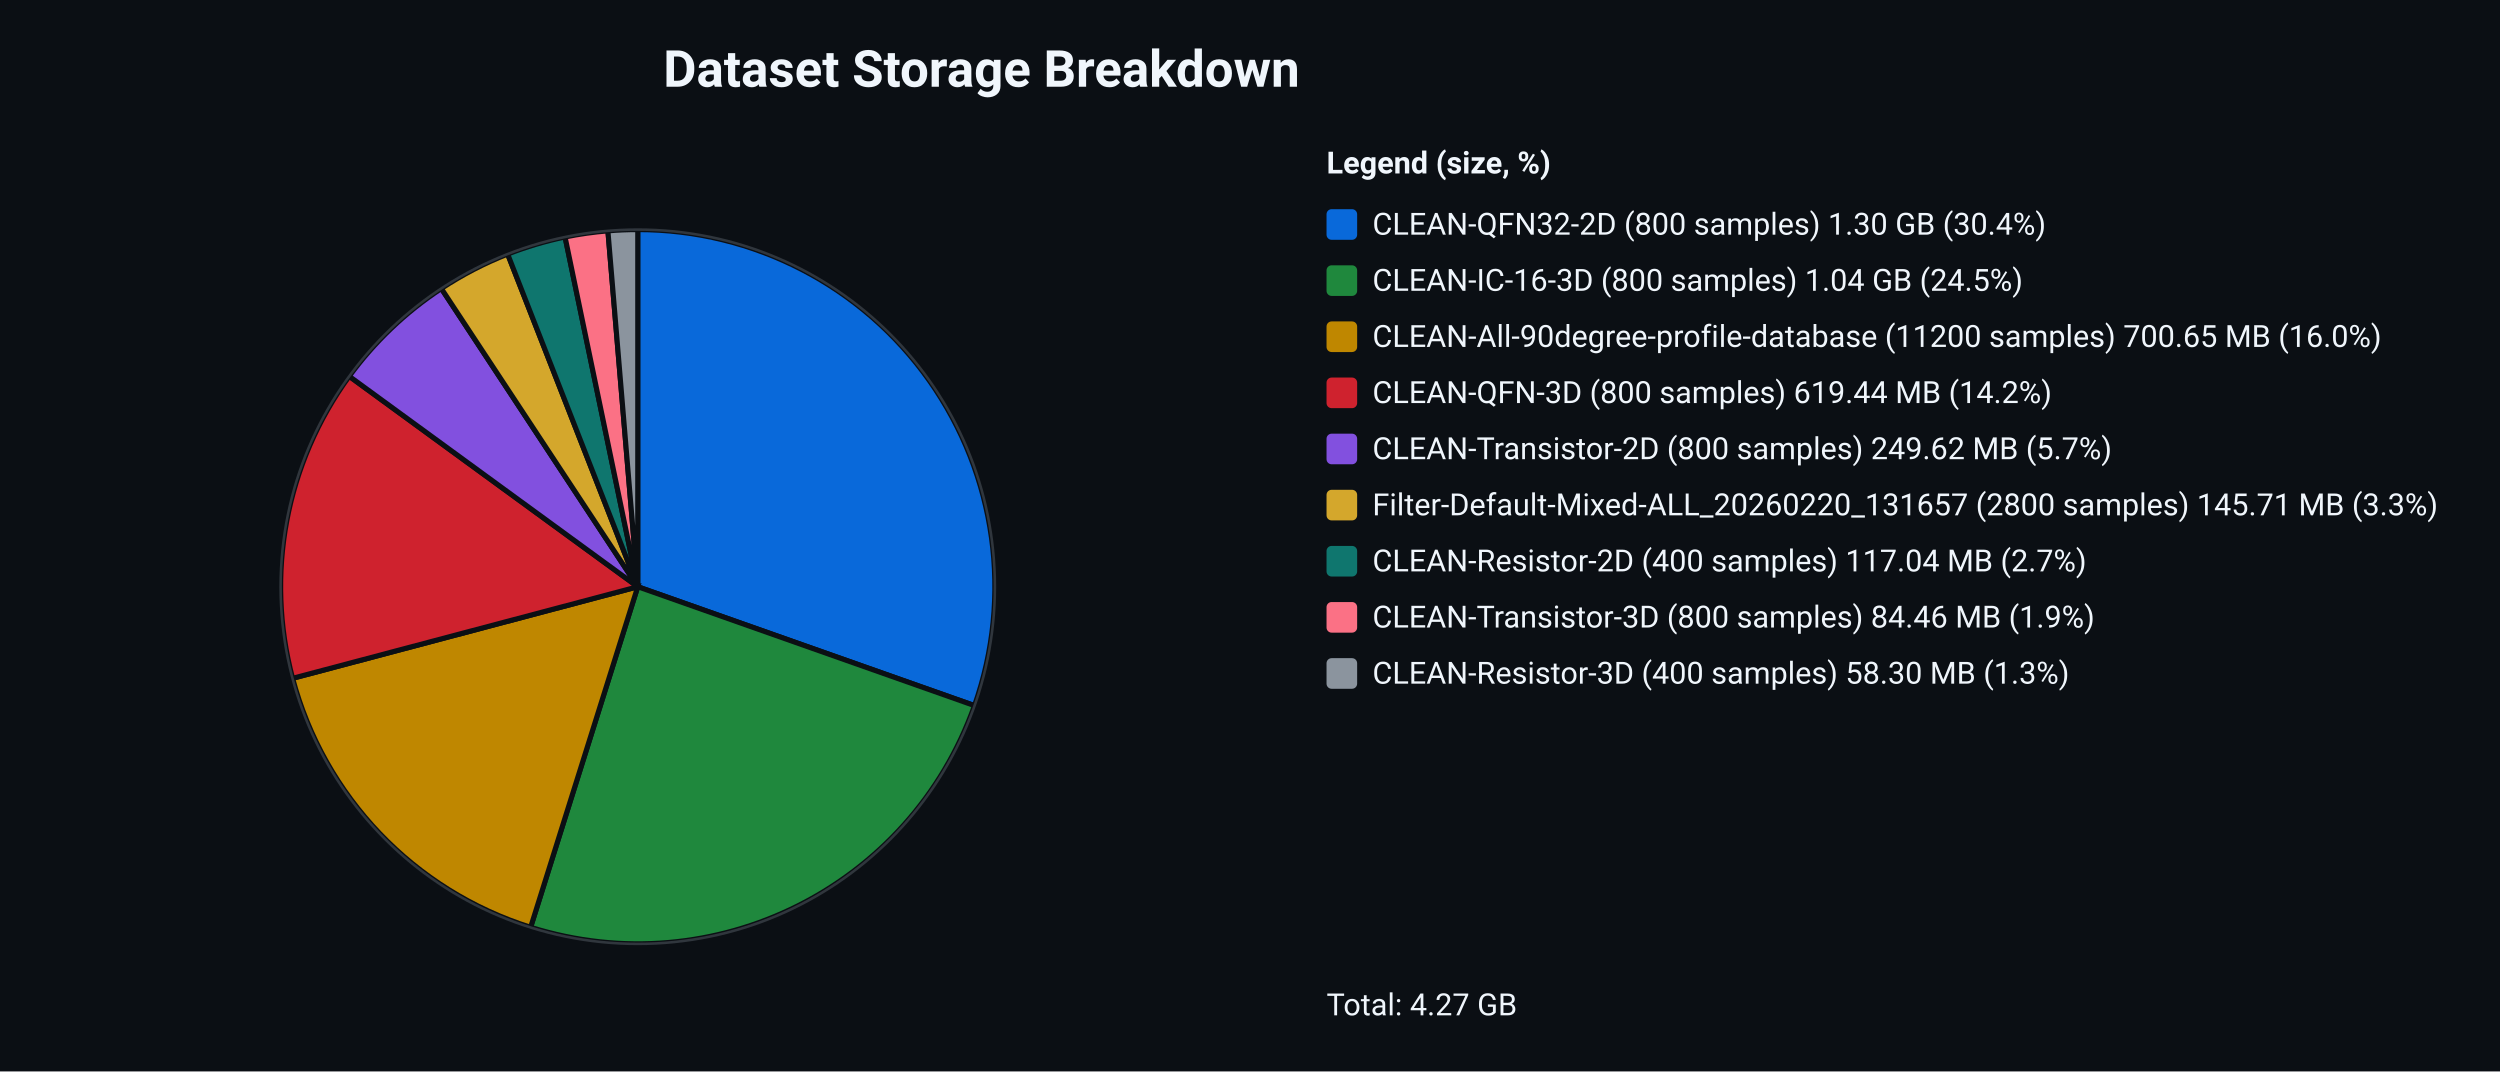
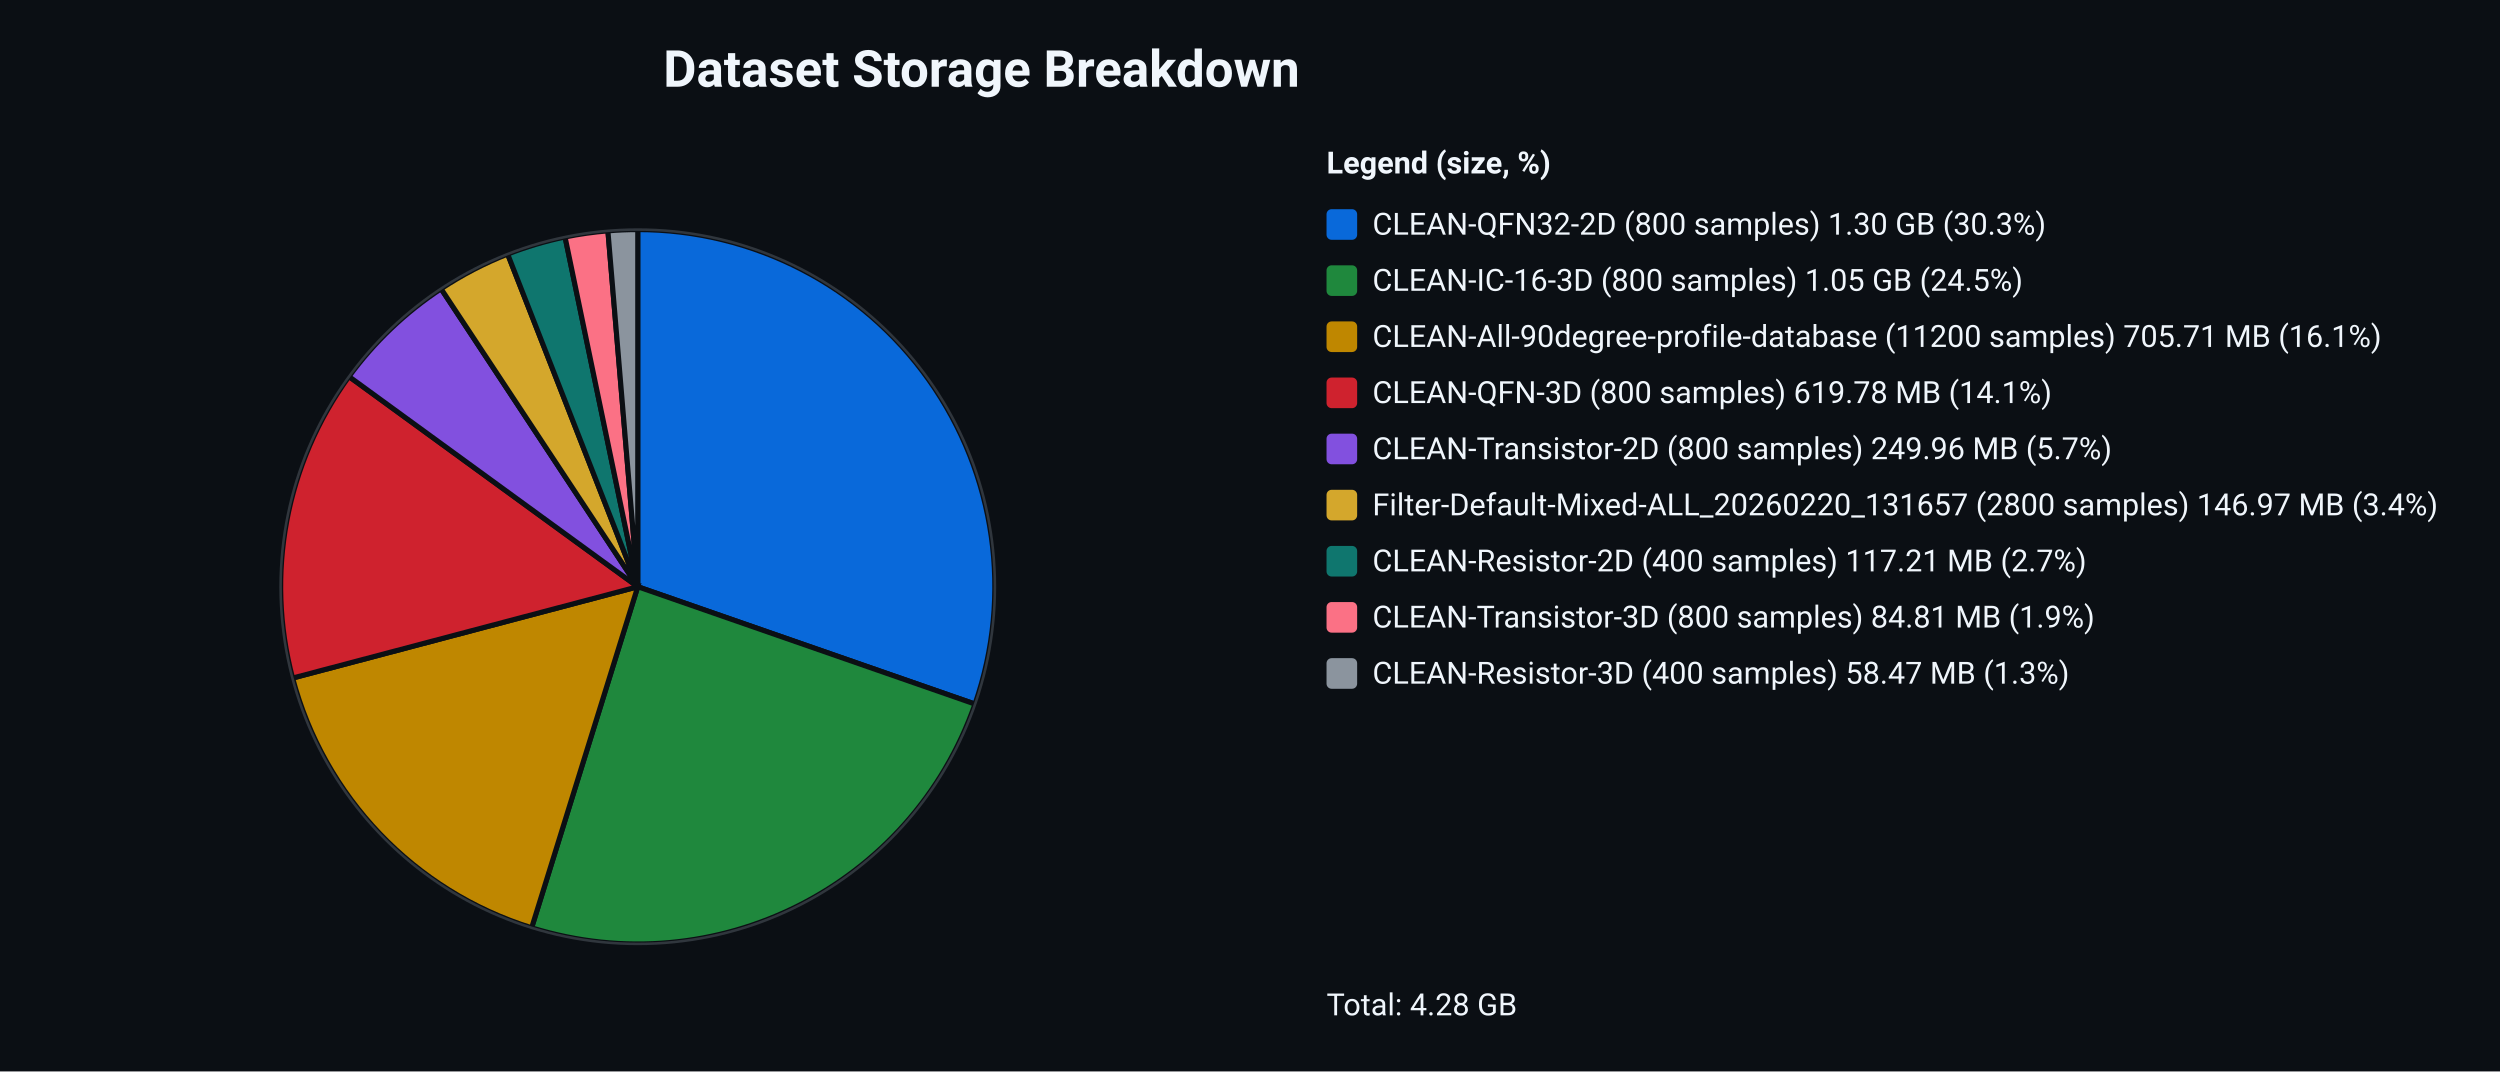
<svg xmlns="http://www.w3.org/2000/svg" width="980" height="420" viewBox="0 0 980 420">
  <rect x="0" y="0" width="980" height="420" fill="#0b0f14" />
  <text x="260" y="34" font-family="ui-sans-serif, system-ui, -apple-system, Segoe UI, Roboto, Arial" font-size="20" font-weight="700" fill="#f0f6fc">Dataset Storage Breakdown</text>
-   <path d="M 250.0 230.0 L 250.0 90.0 A 140.0 140.0 0 0 1 382.0 276.6 Z" fill="#0969da" stroke="#0b0f14" stroke-width="2" />
-   <path d="M 250.0 230.0 L 382.0 276.6 A 140.0 140.0 0 0 1 208.0 363.5 Z" fill="#1f883d" stroke="#0b0f14" stroke-width="2" />
-   <path d="M 250.0 230.0 L 208.0 363.5 A 140.0 140.0 0 0 1 114.7 265.9 Z" fill="#bf8700" stroke="#0b0f14" stroke-width="2" />
-   <path d="M 250.0 230.0 L 114.7 265.9 A 140.0 140.0 0 0 1 136.9 147.5 Z" fill="#cf222e" stroke="#0b0f14" stroke-width="2" />
-   <path d="M 250.0 230.0 L 136.9 147.5 A 140.0 140.0 0 0 1 173.0 113.1 Z" fill="#8250df" stroke="#0b0f14" stroke-width="2" />
-   <path d="M 250.0 230.0 L 173.0 113.1 A 140.0 140.0 0 0 1 199.0 99.6 Z" fill="#d4a72c" stroke="#0b0f14" stroke-width="2" />
+   <path d="M 250.0 230.0 L 250.0 90.0 A 140.0 140.0 0 0 1 382.2 276.0 Z" fill="#0969da" stroke="#0b0f14" stroke-width="2" />
+   <path d="M 250.0 230.0 L 382.2 276.0 A 140.0 140.0 0 0 1 208.4 363.7 Z" fill="#1f883d" stroke="#0b0f14" stroke-width="2" />
+   <path d="M 250.0 230.0 L 208.4 363.7 A 140.0 140.0 0 0 1 114.7 265.8 Z" fill="#bf8700" stroke="#0b0f14" stroke-width="2" />
+   <path d="M 250.0 230.0 L 114.7 265.8 A 140.0 140.0 0 0 1 136.8 147.6 Z" fill="#cf222e" stroke="#0b0f14" stroke-width="2" />
+   <path d="M 250.0 230.0 L 136.8 147.6 A 140.0 140.0 0 0 1 172.9 113.2 Z" fill="#8250df" stroke="#0b0f14" stroke-width="2" />
+   <path d="M 250.0 230.0 L 172.9 113.2 A 140.0 140.0 0 0 1 199.0 99.6 Z" fill="#d4a72c" stroke="#0b0f14" stroke-width="2" />
  <path d="M 250.0 230.0 L 199.0 99.6 A 140.0 140.0 0 0 1 221.5 92.9 Z" fill="#0f766e" stroke="#0b0f14" stroke-width="2" />
  <path d="M 250.0 230.0 L 221.5 92.9 A 140.0 140.0 0 0 1 238.3 90.5 Z" fill="#fb7185" stroke="#0b0f14" stroke-width="2" />
  <path d="M 250.0 230.0 L 238.3 90.5 A 140.0 140.0 0 0 1 250.0 90.0 Z" fill="#8b949e" stroke="#0b0f14" stroke-width="2" />
  <circle cx="250.0" cy="230.0" r="140.0" fill="none" stroke="#30363d" stroke-width="1" />
  <text x="520.0" y="68.0" font-family="ui-sans-serif, system-ui, -apple-system, Segoe UI, Roboto, Arial" font-size="12" font-weight="700" fill="#f0f6fc">Legend (size, %)</text>
  <rect x="520.0" y="82.0" width="12" height="12" rx="2" fill="#0969da" />
-   <text x="538.0" y="92.0" font-family="ui-sans-serif, system-ui, -apple-system, Segoe UI, Roboto, Arial" font-size="12" fill="#f0f6fc">CLEAN-QFN32-2D (800 samples)  1.30 GB  (30.4%)</text>
+   <text x="538.0" y="92.0" font-family="ui-sans-serif, system-ui, -apple-system, Segoe UI, Roboto, Arial" font-size="12" fill="#f0f6fc">CLEAN-QFN32-2D (800 samples)  1.30 GB  (30.3%)</text>
  <rect x="520.0" y="104.0" width="12" height="12" rx="2" fill="#1f883d" />
-   <text x="538.0" y="114.0" font-family="ui-sans-serif, system-ui, -apple-system, Segoe UI, Roboto, Arial" font-size="12" fill="#f0f6fc">CLEAN-IC-16-3D (800 samples)  1.04 GB  (24.5%)</text>
+   <text x="538.0" y="114.0" font-family="ui-sans-serif, system-ui, -apple-system, Segoe UI, Roboto, Arial" font-size="12" fill="#f0f6fc">CLEAN-IC-16-3D (800 samples)  1.05 GB  (24.5%)</text>
  <rect x="520.0" y="126.0" width="12" height="12" rx="2" fill="#bf8700" />
-   <text x="538.0" y="136.0" font-family="ui-sans-serif, system-ui, -apple-system, Segoe UI, Roboto, Arial" font-size="12" fill="#f0f6fc">CLEAN-All-90degree-profile-database (11200 samples)  700.65 MB  (16.0%)</text>
+   <text x="538.0" y="136.0" font-family="ui-sans-serif, system-ui, -apple-system, Segoe UI, Roboto, Arial" font-size="12" fill="#f0f6fc">CLEAN-All-90degree-profile-database (11200 samples)  705.71 MB  (16.1%)</text>
  <rect x="520.0" y="148.0" width="12" height="12" rx="2" fill="#cf222e" />
-   <text x="538.0" y="158.0" font-family="ui-sans-serif, system-ui, -apple-system, Segoe UI, Roboto, Arial" font-size="12" fill="#f0f6fc">CLEAN-QFN-3D (800 samples)  619.44 MB  (14.2%)</text>
+   <text x="538.0" y="158.0" font-family="ui-sans-serif, system-ui, -apple-system, Segoe UI, Roboto, Arial" font-size="12" fill="#f0f6fc">CLEAN-QFN-3D (800 samples)  619.78 MB  (14.1%)</text>
  <rect x="520.0" y="170.0" width="12" height="12" rx="2" fill="#8250df" />
-   <text x="538.0" y="180.0" font-family="ui-sans-serif, system-ui, -apple-system, Segoe UI, Roboto, Arial" font-size="12" fill="#f0f6fc">CLEAN-Transistor-2D (800 samples)  249.62 MB  (5.7%)</text>
+   <text x="538.0" y="180.0" font-family="ui-sans-serif, system-ui, -apple-system, Segoe UI, Roboto, Arial" font-size="12" fill="#f0f6fc">CLEAN-Transistor-2D (800 samples)  249.96 MB  (5.7%)</text>
  <rect x="520.0" y="192.0" width="12" height="12" rx="2" fill="#d4a72c" />
-   <text x="538.0" y="202.0" font-family="ui-sans-serif, system-ui, -apple-system, Segoe UI, Roboto, Arial" font-size="12" fill="#f0f6fc">Filter-Default-Mixed-ALL_20260220_131657 (2800 samples)  145.71 MB  (3.3%)</text>
+   <text x="538.0" y="202.0" font-family="ui-sans-serif, system-ui, -apple-system, Segoe UI, Roboto, Arial" font-size="12" fill="#f0f6fc">Filter-Default-Mixed-ALL_20260220_131657 (2800 samples)  146.97 MB  (3.4%)</text>
  <rect x="520.0" y="214.0" width="12" height="12" rx="2" fill="#0f766e" />
-   <text x="538.0" y="224.0" font-family="ui-sans-serif, system-ui, -apple-system, Segoe UI, Roboto, Arial" font-size="12" fill="#f0f6fc">CLEAN-Resistor-2D (400 samples)  117.04 MB  (2.7%)</text>
+   <text x="538.0" y="224.0" font-family="ui-sans-serif, system-ui, -apple-system, Segoe UI, Roboto, Arial" font-size="12" fill="#f0f6fc">CLEAN-Resistor-2D (400 samples)  117.21 MB  (2.7%)</text>
  <rect x="520.0" y="236.0" width="12" height="12" rx="2" fill="#fb7185" />
-   <text x="538.0" y="246.0" font-family="ui-sans-serif, system-ui, -apple-system, Segoe UI, Roboto, Arial" font-size="12" fill="#f0f6fc">CLEAN-Transistor-3D (800 samples)  84.46 MB  (1.9%)</text>
+   <text x="538.0" y="246.0" font-family="ui-sans-serif, system-ui, -apple-system, Segoe UI, Roboto, Arial" font-size="12" fill="#f0f6fc">CLEAN-Transistor-3D (800 samples)  84.81 MB  (1.9%)</text>
  <rect x="520.0" y="258.0" width="12" height="12" rx="2" fill="#8b949e" />
-   <text x="538.0" y="268.0" font-family="ui-sans-serif, system-ui, -apple-system, Segoe UI, Roboto, Arial" font-size="12" fill="#f0f6fc">CLEAN-Resistor-3D (400 samples)  58.30 MB  (1.3%)</text>
-   <text x="520.0" y="398" font-family="ui-sans-serif, system-ui, -apple-system, Segoe UI, Roboto, Arial" font-size="12" fill="#f0f6fc">Total: 4.27 GB</text>
+   <text x="538.0" y="268.0" font-family="ui-sans-serif, system-ui, -apple-system, Segoe UI, Roboto, Arial" font-size="12" fill="#f0f6fc">CLEAN-Resistor-3D (400 samples)  58.47 MB  (1.3%)</text>
+   <text x="520.0" y="398" font-family="ui-sans-serif, system-ui, -apple-system, Segoe UI, Roboto, Arial" font-size="12" fill="#f0f6fc">Total: 4.28 GB</text>
</svg>
